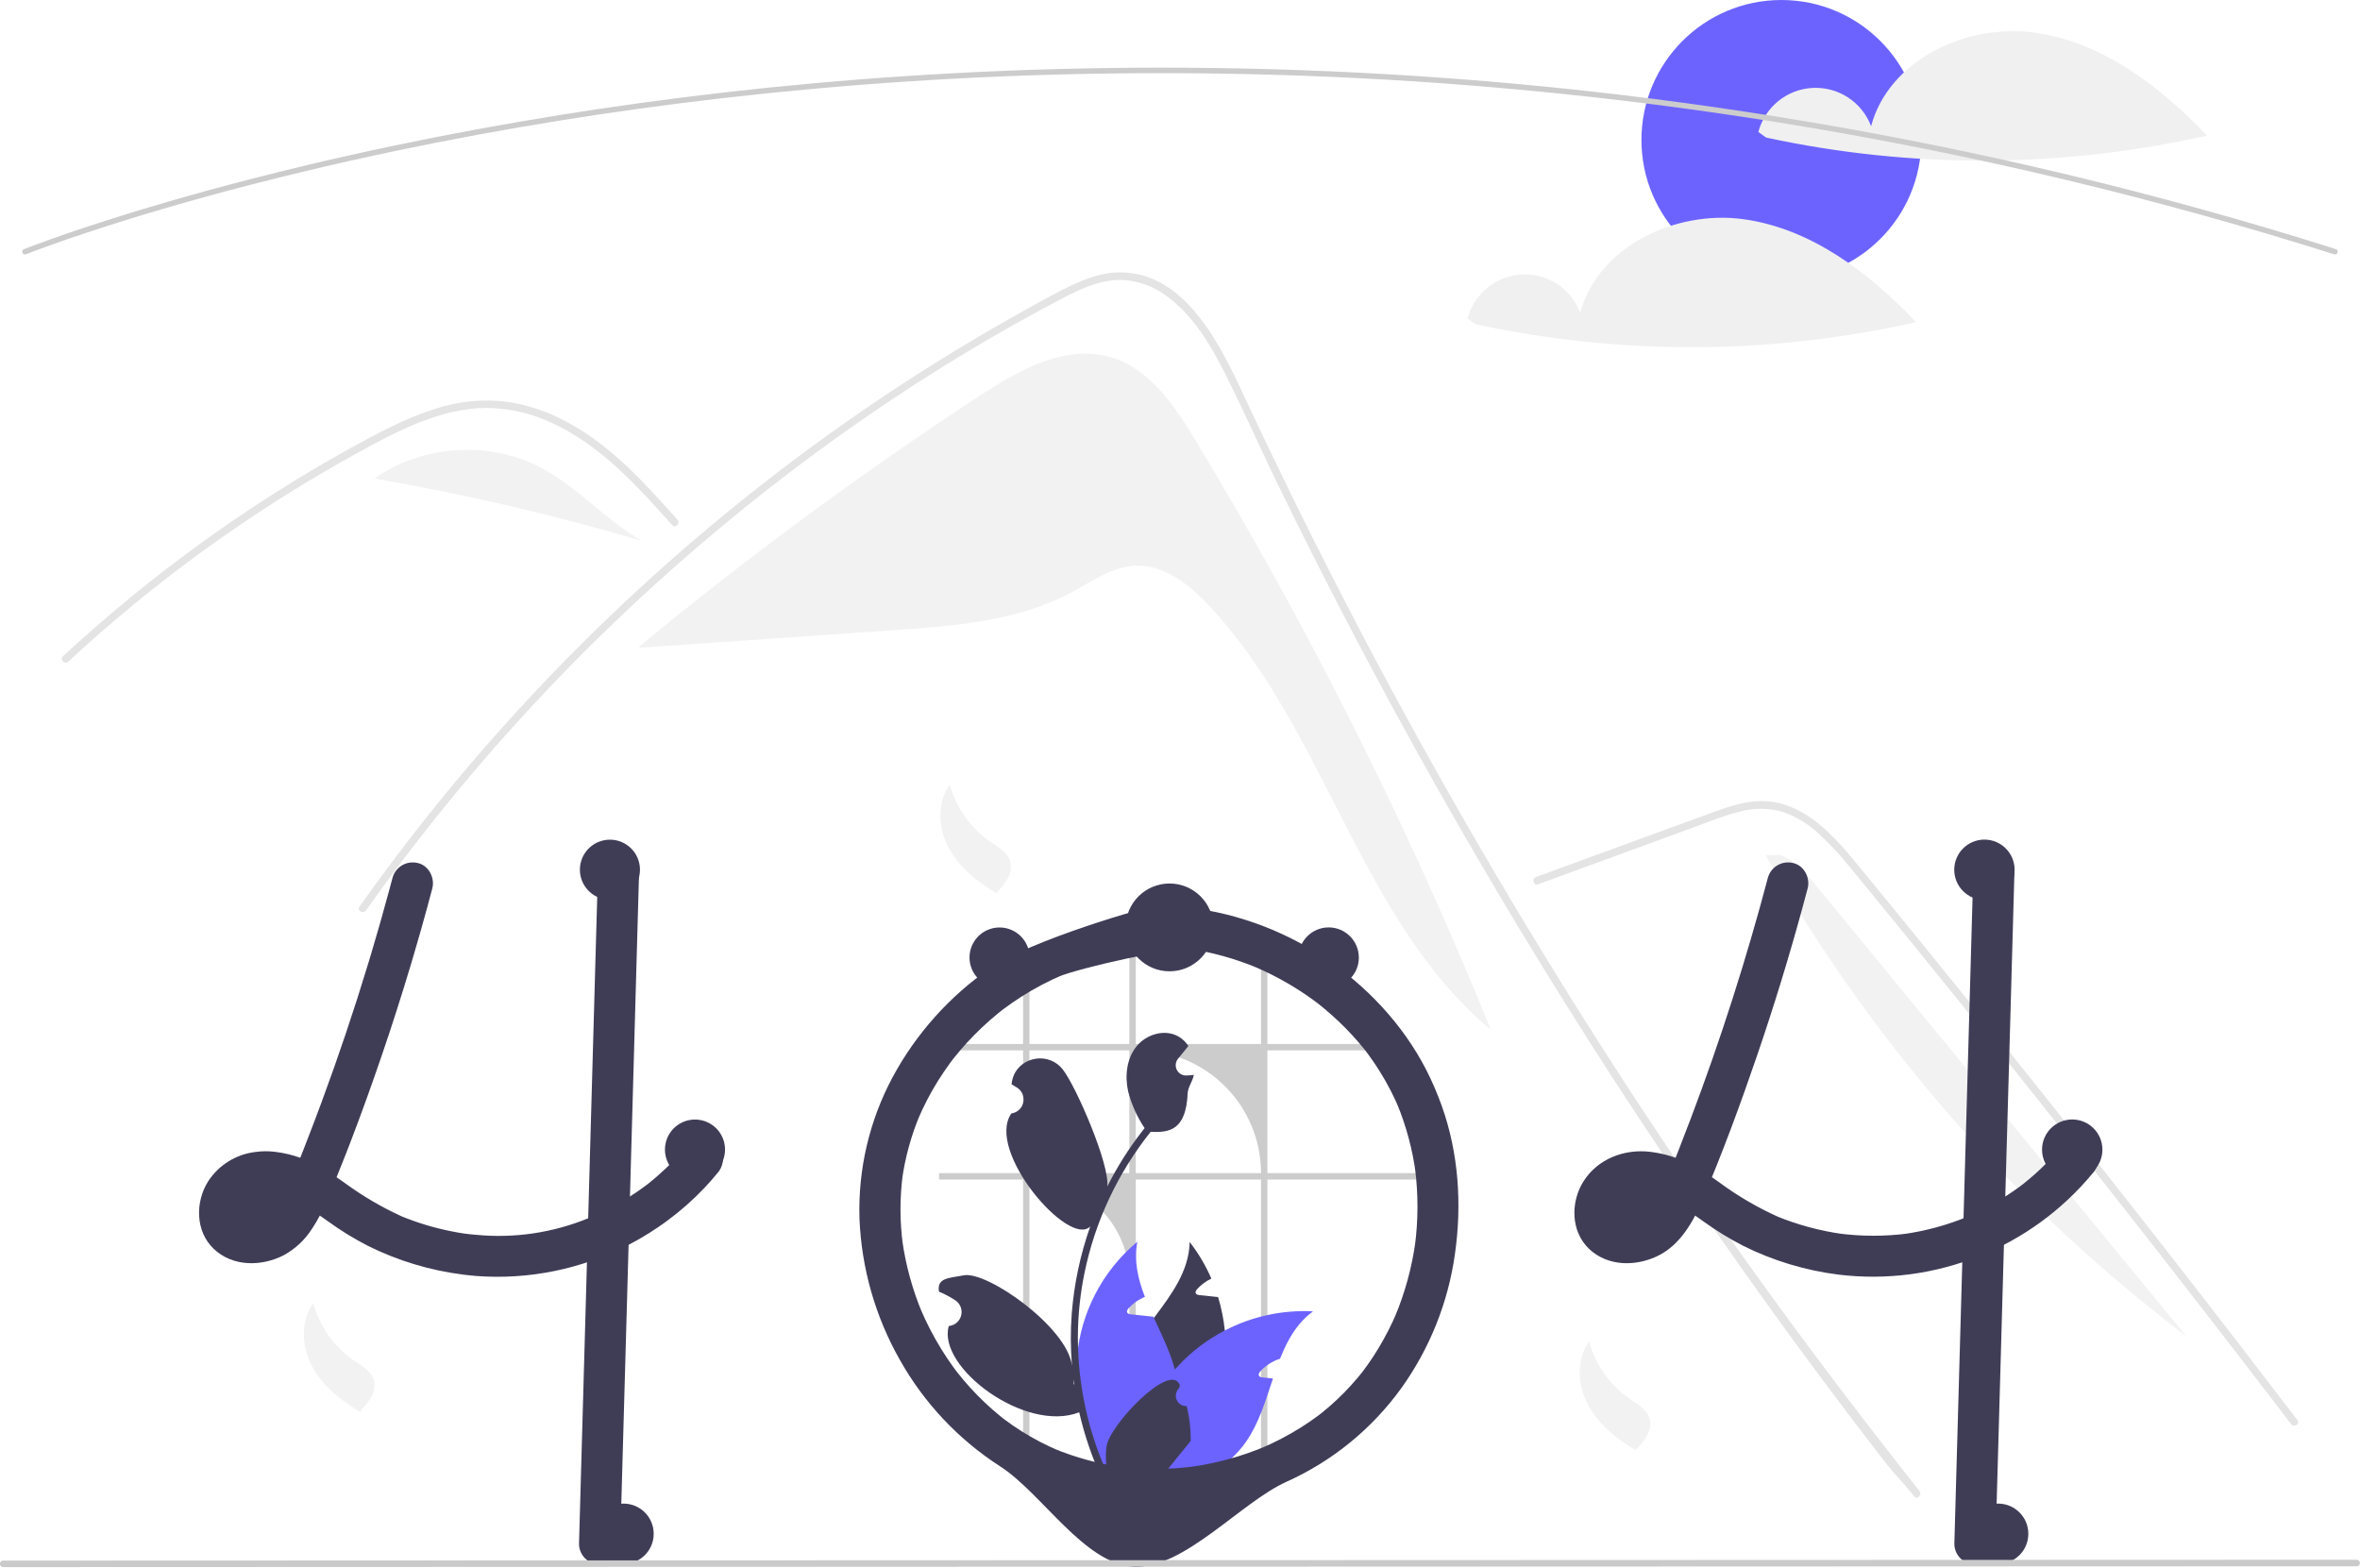
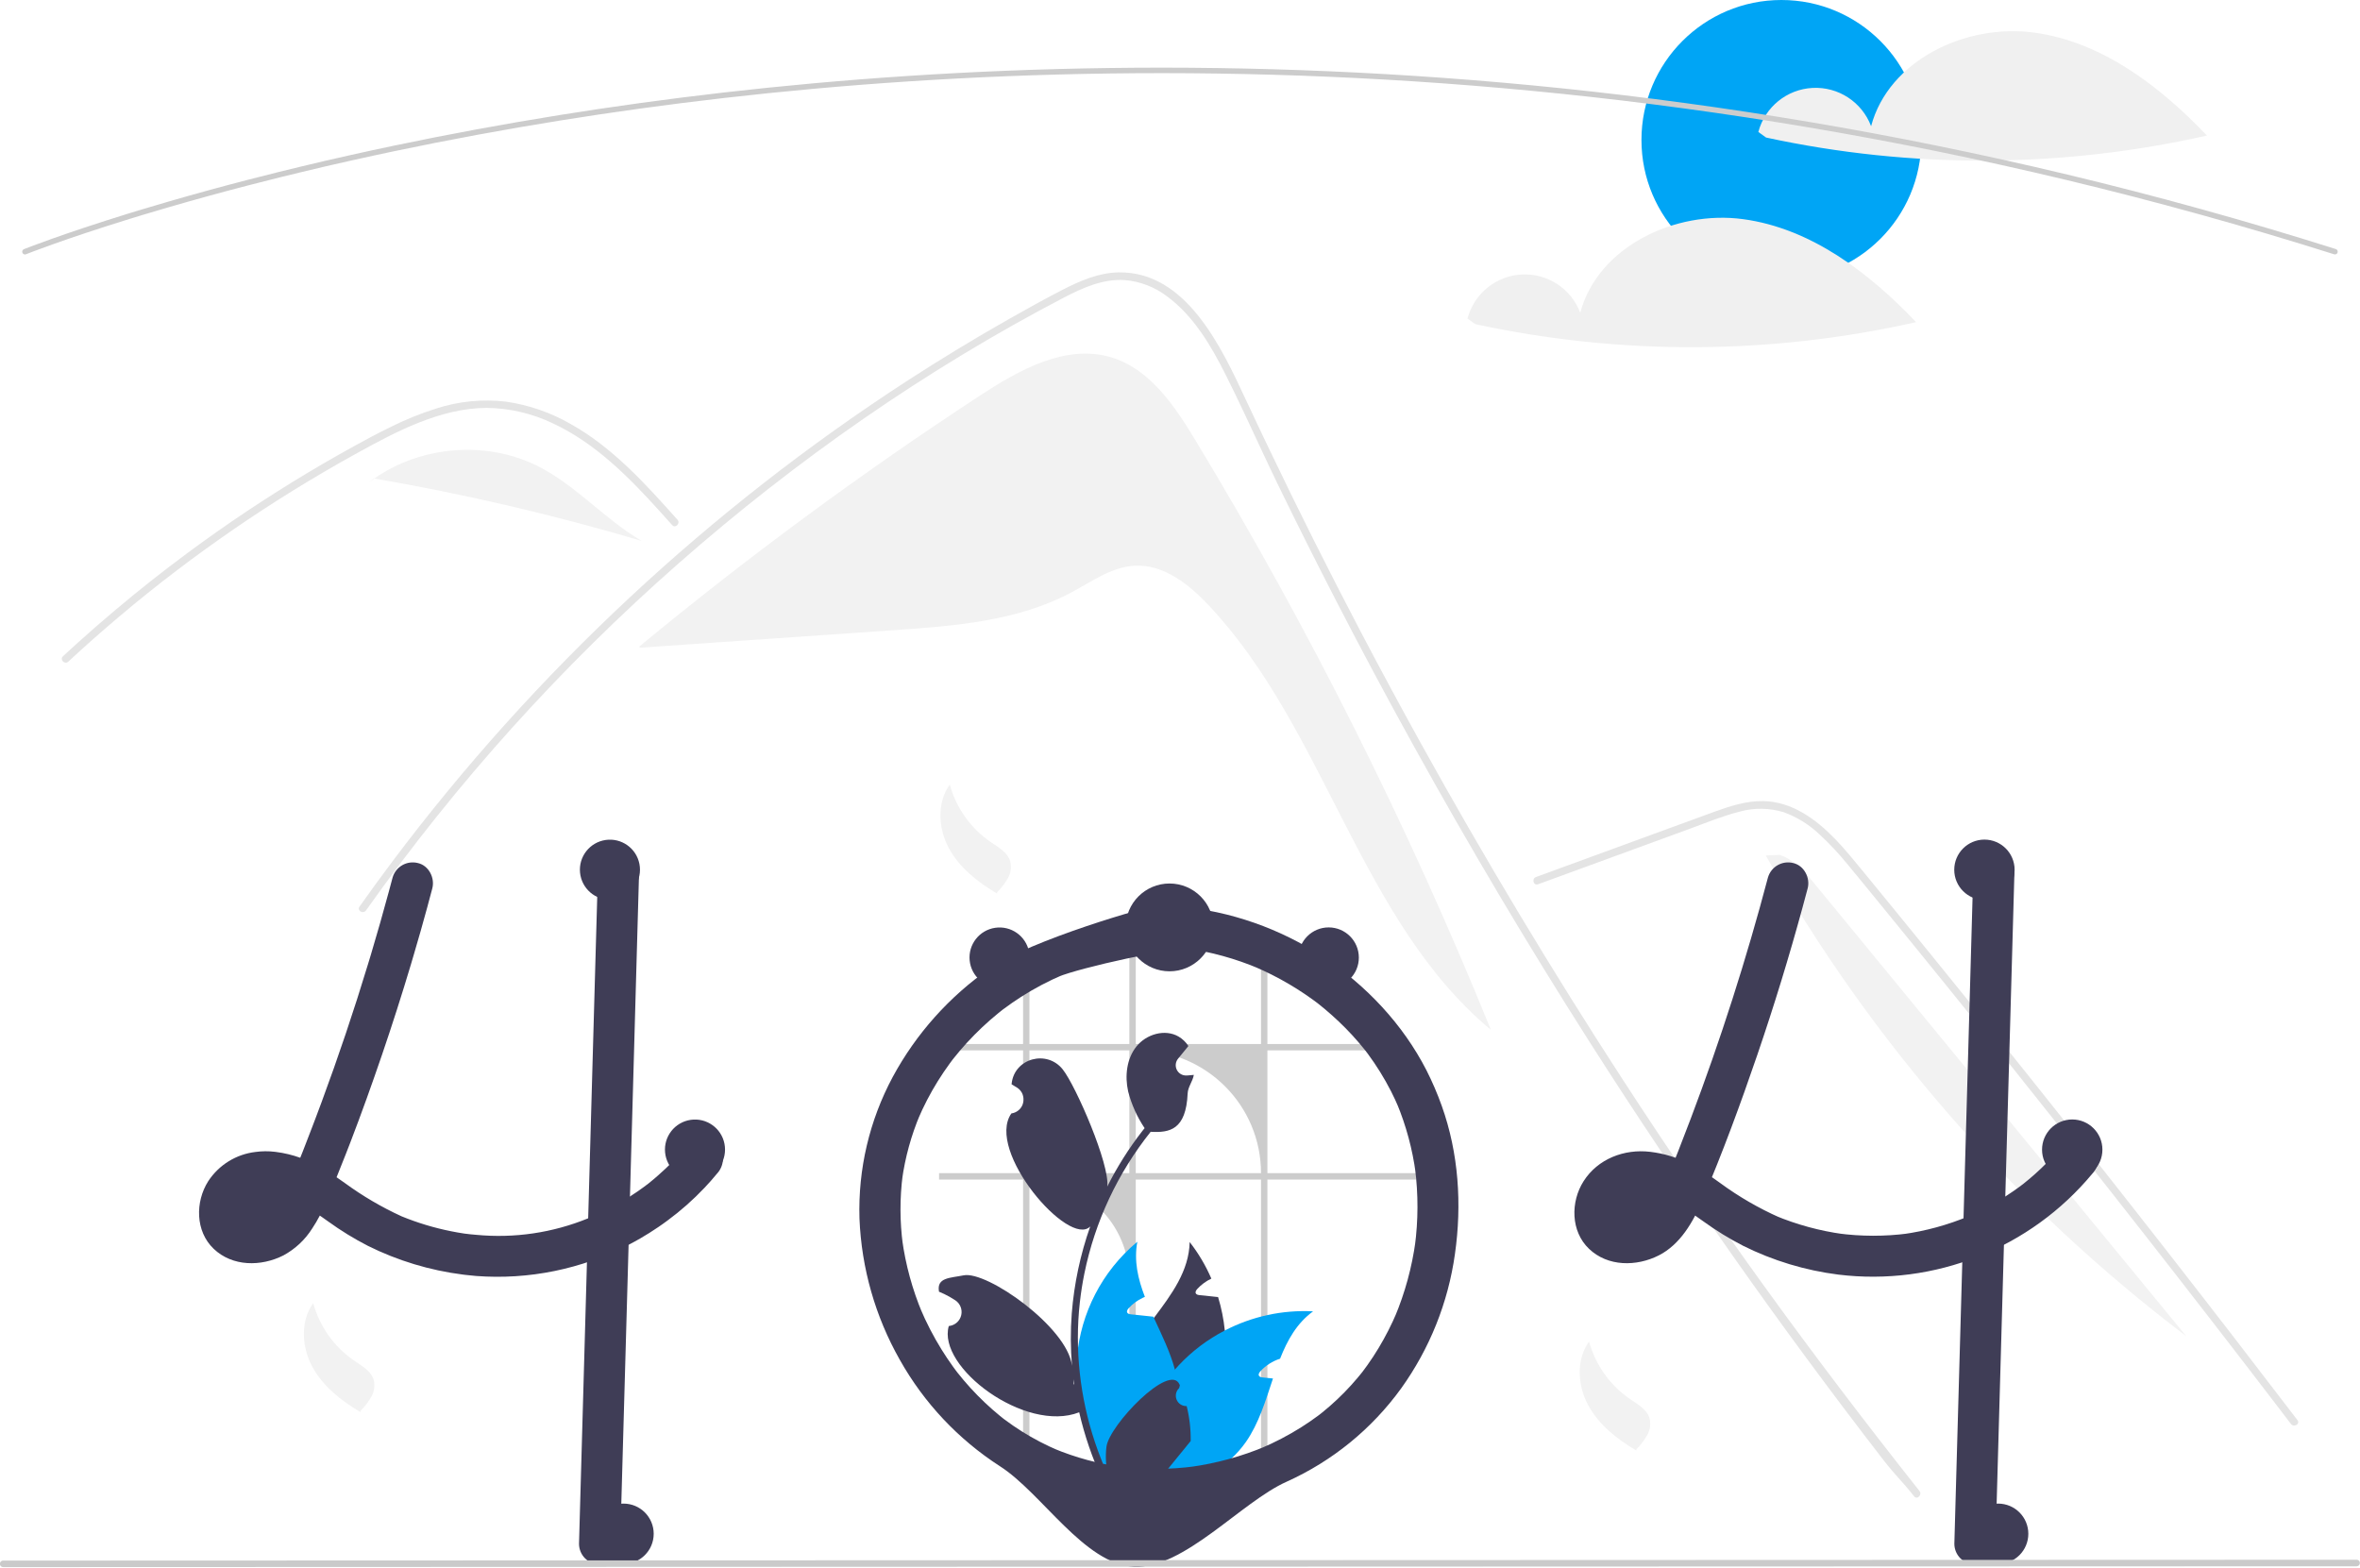
<svg xmlns="http://www.w3.org/2000/svg" data-name="Layer 1" width="860.131" height="571.148" viewBox="0 0 860.131 571.148">
  <path d="M605.67,324.953c-7.669-12.684-16.757-26.228-30.99-30.37-16.482-4.796-33.413,4.732-47.775,14.135a1392.157,1392.157,0,0,0-123.893,91.283l.043.492q46.226-3.188,92.451-6.376c22.265-1.535,45.296-3.283,64.972-13.816,7.467-3.997,14.745-9.336,23.206-9.708,10.512-.462,19.677,6.879,26.88,14.549,42.607,45.371,54.937,114.754,102.738,154.616A1516.995,1516.995,0,0,0,605.67,324.953Z" transform="translate(-169.9343 -164.426)" fill="#f2f2f2" />
  <path d="M867.571,709.781c-4.712-5.95-6.637-7.343-11.285-13.348q-56.764-73.416-106.708-151.792-33.924-53.23-64.483-108.504-14.549-26.278-28.3-52.969-10.67-20.695-20.865-41.638c-1.944-3.988-3.832-7.994-5.711-12.009-4.428-9.442-8.773-18.93-13.439-28.244-5.317-10.616-11.789-21.745-21.553-28.877a29.405,29.405,0,0,0-15.319-5.895c-7.948-.513-15.282,2.769-22.176,6.353-50.439,26.301-97.659,59.276-140.37,96.798A730.778,730.778,0,0,0,303.322,496.247c-1.008,1.439-3.392.064-2.374-1.384q6.009-8.498,12.257-16.813A734.817,734.817,0,0,1,500.805,303.064q18.248-11.826,37.183-22.542c6.362-3.603,12.752-7.16,19.251-10.497,6.371-3.273,13.137-6.215,20.416-6.325,24.77-.385,37.595,27.667,46.405,46.542q4.153,8.911,8.406,17.766,16.075,33.621,33.387,66.628,10.685,20.379,21.837,40.52,34.707,62.718,73.779,122.897c34.506,53.143,68.737,100.089,108.046,149.785C870.596,709.213,868.662,711.175,867.571,709.781Z" transform="translate(-169.9343 -164.426)" fill="#e4e4e4" />
  <path d="M414.916,355.804c-1.439-1.604-2.869-3.209-4.318-4.813-11.422-12.633-23.679-25.118-39.364-32.361a57.11,57.11,0,0,0-23.927-5.546c-8.562.028-16.932,2.273-24.843,5.418-3.74,1.494-7.398,3.19-11.001,4.996-4.116,2.072-8.159,4.281-12.183,6.509q-11.331,6.27-22.368,13.091-21.961,13.572-42.546,29.216-10.671,8.113-20.902,16.758-9.516,8.031-18.646,16.492c-1.302,1.201-3.245-.743-1.944-1.943,1.604-1.494,3.227-2.979,4.85-4.446q6.875-6.215,13.971-12.193,12.939-10.918,26.549-20.993,21.163-15.676,43.783-29.225,11.304-6.765,22.918-12.963c2.338-1.247,4.703-2.466,7.096-3.621a113.116,113.116,0,0,1,16.868-6.866,60.006,60.006,0,0,1,25.476-2.503,66.327,66.327,0,0,1,23.505,8.131c15.401,8.608,27.346,21.919,38.97,34.909C418.033,355.171,416.099,357.124,414.916,355.804Z" transform="translate(-169.9343 -164.426)" fill="#e4e4e4" />
  <path d="M730.477,486.711l36.905-13.498,18.323-6.702c5.968-2.183,11.921-4.667,18.09-6.23a28.539,28.539,0,0,1,16.374.209,37.738,37.738,0,0,1,12.771,7.917,103.64,103.64,0,0,1,10.475,11.186c3.989,4.794,7.92,9.639,11.868,14.467q24.441,29.891,48.563,60.041,24.121,30.15,47.92,60.556,23.857,30.48,47.385,61.216,2.882,3.765,5.76,7.534c1.06,1.388,3.449.02,2.375-1.388Q983.582,650.974,959.549,620.184q-24.092-30.864-48.516-61.466-24.424-30.601-49.179-60.937-6.167-7.558-12.354-15.099c-3.48-4.241-6.92-8.527-10.736-12.474-7.005-7.245-15.758-13.648-26.234-13.822-6.16-.102-12.121,1.852-17.844,3.923-6.17,2.232-12.325,4.506-18.486,6.759l-37.163,13.592-9.291,3.398c-1.649.603-.937,3.262.731,2.652Z" transform="translate(-169.9343 -164.426)" fill="#e4e4e4" />
  <path d="M366.377,334.526c-18.754-9.639-42.771-7.751-60.005,4.291a855.847,855.847,0,0,1,97.371,22.726C390.46,353.759,380.07,341.563,366.377,334.526Z" transform="translate(-169.9343 -164.426)" fill="#f2f2f2" />
  <path d="M306.188,338.784l-3.61,2.935c1.221-1.027,2.491-1.99,3.795-2.901C306.311,338.807,306.249,338.795,306.188,338.784Z" transform="translate(-169.9343 -164.426)" fill="#f2f2f2" />
  <path d="M831.549,486.846c-3.633-4.422-7.56-9.052-12.994-10.848l-5.073.2A575.436,575.436,0,0,0,966.749,651.418Q899.149,569.132,831.549,486.846Z" transform="translate(-169.9343 -164.426)" fill="#f2f2f2" />
  <path d="M516.084,450.367A37.481,37.481,0,0,0,531.015,471.325c2.82,1.92,6.157,3.762,7.122,7.035a8.379,8.379,0,0,1-.874,6.15,24.884,24.884,0,0,1-3.861,5.041l-.137.512c-6.998-4.147-13.656-9.393-17.522-16.551s-4.406-16.539.341-23.145" transform="translate(-169.9343 -164.426)" fill="#f2f2f2" />
  <path d="M749.084,653.367A37.481,37.481,0,0,0,764.015,674.325c2.82,1.92,6.157,3.762,7.122,7.035a8.379,8.379,0,0,1-.874,6.15,24.884,24.884,0,0,1-3.861,5.041l-.137.512c-6.998-4.147-13.656-9.393-17.522-16.551s-4.406-16.539.341-23.145" transform="translate(-169.9343 -164.426)" fill="#f2f2f2" />
  <path d="M284.084,639.367A37.481,37.481,0,0,0,299.015,660.325c2.82,1.92,6.157,3.762,7.122,7.035a8.379,8.379,0,0,1-.874,6.15,24.884,24.884,0,0,1-3.861,5.041l-.137.512c-6.998-4.147-13.656-9.393-17.522-16.551s-4.406-16.539.341-23.145" transform="translate(-169.9343 -164.426)" fill="#f2f2f2" />
-   <circle cx="649.249" cy="51" r="51" fill="#6c63ff" />
+   <circle cx="649.249" cy="51" r="51" fill="#00a5f5" />
  <path d="M911.219,176.296c-24.717-3.341-52.935,10.019-59.341,34.124a21.597,21.597,0,0,0-41.094,2.109l2.83,2.027a372.275,372.275,0,0,0,160.659-.726C957.079,195.76,935.935,179.637,911.219,176.296Z" transform="translate(-169.9343 -164.426)" fill="#f0f0f0" />
  <path d="M805.219,244.296c-24.717-3.341-52.935,10.019-59.341,34.124a21.597,21.597,0,0,0-41.094,2.109l2.83,2.027a372.275,372.275,0,0,0,160.659-.726C851.079,263.76,829.935,247.637,805.219,244.296Z" transform="translate(-169.9343 -164.426)" fill="#f0f0f0" />
  <path d="M1020.946,257.154a.982.982,0,0,1-.302-.047C756.237,173.489,523.199,184.424,374.264,208.321c-20.269,3.251-40.591,7.006-60.404,11.161-5.058,1.06-10.306,2.195-15.597,3.378-6.319,1.407-12.554,2.856-18.532,4.306q-3.873.917-7.595,1.849c-3.758.928-7.572,1.895-11.66,2.957-4.568,1.178-9.209,2.413-13.797,3.672a.442.442,0,0,1-.051.015l0.0.001c-5.183,1.415-10.338,2.871-15.323,4.325-2.698.779-5.304,1.548-7.799,2.307-.279.077-.526.151-.776.228l-.536.163c-.311.095-.617.188-.924.275l-.02.006 0.0.001-.812.252c-.968.293-1.912.579-2.841.864-24.545,7.566-38.038,12.949-38.171,13.002a1,1,0,1,1-.744-1.856c.134-.053,13.693-5.463,38.328-13.058.932-.286,1.879-.572,2.85-.866l.754-.234c.026-.01.052-.018.078-.025.305-.087.61-.18.919-.273l.537-.163c.268-.081.531-.161.801-.235,2.479-.754,5.093-1.524,7.798-2.307,4.987-1.455,10.147-2.911,15.334-4.328.016-.006.033-.01.049-.015v-.001c4.604-1.263,9.263-2.503,13.845-3.685,4.094-1.063,7.915-2.032,11.68-2.962q3.738-.93,7.609-1.853c5.985-1.451,12.233-2.902,18.563-4.312,5.299-1.184,10.556-2.322,15.622-3.383,19.843-4.162,40.198-7.923,60.497-11.179C523.096,182.415,756.467,171.463,1021.246,255.201a1.0 1,0,0,1-.301,1.953Z" transform="translate(-169.9343 -164.426)" fill="#ccc" />
  <path d="M432.923,584.266a6.729,6.729,0,0,0-1.7-2.67,6.43,6.43,0,0,0-.92-.71c-2.61-1.74-6.51-2.13-8.99,0a5.81,5.81,0,0,0-.69.71q-1.11,1.365-2.28,2.67c-1.28,1.46-2.59,2.87-3.96,4.24-.39.38-.78.77-1.18,1.15-.23.23-.46.45-.69.67-.88.84-1.78,1.65-2.69,2.45-.48.43-.96.85-1.45,1.26-.73.61-1.46,1.22-2.2,1.81-.07.05-.14.1-.21.16-.02.01-.03.03-.05.04-.01,0-.02,0-.03.02a.179.179,0,0,0-.07.05c-.22.15-.37.25-.48.34.04-.02.08-.05.12-.07-.18.14-.37.28-.55.42-1.75,1.29-3.54,2.53-5.37,3.69a99.21,99.21,0,0,1-14.22,7.55c-.33.13-.67.27-1.01.4a85.97,85.97,0,0,1-40.85,6.02q-2.13-.165-4.26-.45c-1.64-.24-3.27-.53-4.89-.86a97.932,97.932,0,0,1-18.02-5.44,118.652,118.652,0,0,1-20.66-12.12c-1-.71-2.01-1.42-3.02-2.11,1.15-2.82,2.28-5.64,3.38-8.48.55-1.37,1.08-2.74,1.6-4.12,4.09-10.63,7.93-21.36,11.61-32.13q5.58-16.365,10.53-32.92.51-1.68.99-3.36,2.595-8.745,4.98-17.53c.15-.57.31-1.13.45-1.7q.69-2.52,1.35-5.04c1-3.79-1.26-8.32-5.24-9.23a7.634,7.634,0,0,0-9.22,5.24c-.43,1.62-.86,3.23-1.3,4.85q-3.165,11.745-6.66,23.41-.51,1.68-1.02,3.36-7.71,25.41-16.93,50.31-1.11,3.015-2.25,6.01c-.37.98-.74,1.96-1.12,2.94-.73,1.93-1.48,3.86-2.23,5.79-.43,1.13-.87,2.26-1.31,3.38-.29.71-.57,1.42-.85,2.12a41.809,41.809,0,0,0-8.81-2.12l-.48-.06a27.397,27.397,0,0,0-7.01.06,23.914,23.914,0,0,0-17.24,10.66c-4.77,7.51-4.71,18.25,1.98,24.63,6.89,6.57,17.32,6.52,25.43,2.41a28.351,28.351,0,0,0,10.52-9.86,50.569,50.569,0,0,0,2.74-4.65c.21.14.42.28.63.43.8.56,1.6,1.13,2.39,1.69a111.738,111.738,0,0,0,14.51,8.91,108.359,108.359,0,0,0,34.62,10.47c.27.03.53.07.8.1,1.33.17,2.67.3,4.01.41a103.782,103.782,0,0,0,55.58-11.36q2.175-1.125,4.31-2.36,3.315-1.92,6.48-4.08c1.15-.78,2.27-1.57,3.38-2.4a101.042,101.042,0,0,0,13.51-11.95q2.355-2.475,4.51-5.11a8.061,8.061,0,0,0,2.2-5.3A7.564,7.564,0,0,0,432.923,584.266Zm-165.59,23.82c.21-.15.42-.31.62-.47C267.893,607.766,267.603,607.936,267.333,608.086Zm3.21-3.23c-.23.26-.44.52-.67.78a23.366,23.366,0,0,1-2.25,2.2c-.11.1-.23.2-.35.29a.01.01,0,0,0-.01.01,3.804,3.804,0,0,0-.42.22q-.645.39-1.32.72a17.005,17.005,0,0,1-2.71.75,16.799,16.799,0,0,1-2.13.02h-.02a14.823,14.823,0,0,1-1.45-.4c-.24-.12-.47-.26-.7-.4-.09-.08-.17-.16-.22-.21a2.44,2.44,0,0,1-.27-.29.01.01,0,0,0-.01-.01c-.11-.2-.23-.4-.34-.6a.031.031,0,0,1-.01-.02c-.08-.25-.15-.51-.21-.77a12.511,12.511,0,0,1,.01-1.37,13.467,13.467,0,0,1,.54-1.88,11.068,11.068,0,0,1,.69-1.26c.02-.04.12-.2.23-.38.01-.01.01-.01.01-.02.15-.17.3-.35.46-.51.27-.3.56-.56.85-.83a18.022,18.022,0,0,1,1.75-1.01,19.481,19.481,0,0,1,2.93-.79,24.989,24.989,0,0,1,4.41.04,30.301,30.301,0,0,1,4.1,1.01,36.945,36.945,0,0,1-2.77,4.54C270.623,604.746,270.583,604.806,270.543,604.856Zm-11.12-3.29a2.18,2.18,0,0,1-.31.39A1.409,1.409,0,0,1,259.423,601.566Z" transform="translate(-169.9343 -164.426)" fill="#3f3d56" />
  <path d="M402.863,482.136q-.135,4.71-.27,9.42-.285,10.455-.59,20.92-.315,11.775-.66,23.54-.165,6.075-.34,12.15-.465,16.365-.92,32.72c-.03,1.13-.07,2.25-.1,3.38q-.225,8.115-.45,16.23-.255,8.805-.5,17.61-.18,6.6-.37,13.21-1.35,47.895-2.7,95.79a7.648,7.648,0,0,1-7.5,7.5,7.561,7.561,0,0,1-7.5-7.5q.75-26.94,1.52-53.88.675-24.36,1.37-48.72.225-8.025.45-16.06.345-12.09.68-24.18c.03-1.13.07-2.25.1-3.38.02-.99.05-1.97.08-2.96q.66-23.475,1.32-46.96.27-9.24.52-18.49.3-10.545.6-21.08c.09-3.09.17-6.17.26-9.26a7.648,7.648,0,0,1,7.5-7.5A7.561,7.561,0,0,1,402.863,482.136Z" transform="translate(-169.9343 -164.426)" fill="#3f3d56" />
  <path d="M814.291,484.217a893.238,893.238,0,0,1-28.161,87.941c-3.007,7.946-6.083,15.877-9.371,23.712l.756-1.792a54.583,54.583,0,0,1-5.59,10.612q-.229.321-.467.636,1.166-1.49.443-.589c-.254.301-.505.602-.768.895a23.664,23.664,0,0,1-2.249,2.203q-.301.258-.612.504l.938-.729c-.109.257-.873.597-1.111.743a18.254,18.254,0,0,1-2.405,1.219l1.792-.756a19.086,19.086,0,0,1-4.231,1.161l1.994-.268a17.021,17.021,0,0,1-4.298.046l1.994.268a14.002,14.002,0,0,1-3.405-.917l1.792.756a12.012,12.012,0,0,1-1.679-.896c-.271-.177-1.105-.809-.015.025,1.133.866.146.074-.088-.156-.194-.192-.37-.4-.56-.595-.882-.905.996,1.557.397.499a18.182,18.182,0,0,1-.878-1.637l.756,1.792a11.925,11.925,0,0,1-.728-2.651l.268,1.994a13.651,13.651,0,0,1-.003-3.405l-.268,1.994a15.964,15.964,0,0,1,.995-3.68l-.756,1.792a16.729,16.729,0,0,1,1.178-2.298,6.729,6.729,0,0,1,.729-1.071c.049.016-1.269,1.513-.569.757.183-.198.354-.406.539-.602.296-.314.614-.601.926-.898,1.045-.994-1.462.966-.257.179a19.049,19.049,0,0,1,2.749-1.499l-1.792.756a20.311,20.311,0,0,1,4.995-1.34l-1.994.268a25.628,25.628,0,0,1,6.461.076l-1.994-.268a33.211,33.211,0,0,1,7.892,2.22l-1.792-.756c5.39,2.314,10.163,5.749,14.928,9.118a111.95,111.95,0,0,0,14.506,8.906,108.388,108.388,0,0,0,34.622,10.474,103.933,103.933,0,0,0,92.586-36.752,8.078,8.078,0,0,0,2.197-5.303,7.632,7.632,0,0,0-2.197-5.303c-2.752-2.526-7.949-3.239-10.607,0a95.636,95.636,0,0,1-8.107,8.727q-2.017,1.914-4.142,3.71-1.214,1.026-2.461,2.011c-.393.311-1.619,1.138.263-.197-.431.306-.845.64-1.271.955a99.269,99.269,0,0,1-20.332,11.565l1.792-.756a96.836,96.836,0,0,1-24.171,6.622l1.994-.268a97.643,97.643,0,0,1-25.754-.038l1.994.268a99.8,99.8,0,0,1-24.857-6.77l1.792.756a116.025,116.025,0,0,1-21.736-12.591,86.877,86.877,0,0,0-11.113-6.994,42.824,42.824,0,0,0-14.438-4.389c-9.439-1.111-19.057,2.566-24.246,10.72-4.776,7.505-4.714,18.244,1.974,24.625,6.888,6.572,17.318,6.517,25.436,2.406,7.817-3.959,12.513-12.185,15.815-19.942,7.431-17.455,14.01-35.314,20.14-53.263q9.097-26.637,16.499-53.813.917-3.366,1.807-6.739c1.001-3.789-1.261-8.32-5.238-9.226a7.633,7.633,0,0,0-9.226,5.238Z" transform="translate(-169.9343 -164.426)" fill="#3f3d56" />
  <path d="M889.124,482.136l-2.7,95.793-2.685,95.294-1.518,53.884a7.565,7.565,0,0,0,7.5,7.5,7.649,7.649,0,0,0,7.5-7.5l2.7-95.793,2.685-95.294,1.518-53.884a7.565,7.565,0,0,0-7.5-7.5,7.649,7.649,0,0,0-7.5,7.5Z" transform="translate(-169.9343 -164.426)" fill="#3f3d56" />
  <path d="M629.526,700.361h2.329V594.319h54.329v-2.323H631.855V547.252H673.81q-.923-1.173-1.899-2.317H631.855V515.382c-.77-.328-1.547-.645-2.329-.944V544.935h-45.652V507.07c-.782.036-1.553.09-2.329.155v37.71h-36.42V516.684c-.782.346-1.553.711-2.317,1.093V544.935h-30.616v2.317h30.616v44.744h-30.616v2.323h30.616V700.361h2.317V594.319a36.413,36.413,0,0,1,36.42,36.42v69.622h2.329V594.319h45.652Zm-84.401-108.365V547.252h36.42v44.744Zm38.749,0V547.252h.914a44.741,44.741,0,0,1,44.738,44.744Z" transform="translate(-169.9343 -164.426)" opacity="0.2" />
  <path d="M615.303,668.566a63.059,63.059,0,0,1-20.05,33.7c-.74.64-1.48,1.26-2.25,1.87q-2.805.255-5.57.52c-1.53.14-3.04.29-4.54.43l-.27.03-.19-1.64-.76-6.64a37.623,37.623,0,0,1-3.3-32.44c2.64-7.12,7.42-13.41,12.12-19.65,6.49-8.62,12.8-17.14,13.03-27.65a60.544,60.544,0,0,1,7.9,13.33,16.432,16.432,0,0,0-5.12,3.77c-.41.45-.82,1.08-.54,1.62.24.46.84.57,1.36.63,1.25.13,2.51.26,3.76.39,1,.11,2,.21,3,.32a63.99,63.99,0,0,1,2.45,12.18A61.189,61.189,0,0,1,615.303,668.566Z" transform="translate(-169.9343 -164.426)" fill="#3f3d56" />
-   <path d="M648.503,642.356c-5.9,4.29-9.35,10.46-12.03,17.26a16.628,16.628,0,0,0-7.17,4.58c-.41.45-.82,1.08-.54,1.62.24.46.84.57,1.36.63,1.25.13,2.51.26,3.76.39-2.68,8.04-5.14,16.36-9.88,23.15a36.989,36.989,0,0,1-12.03,10.91,38.492,38.492,0,0,1-4.02,1.99q-7.62.585-14.95,1.25-2.805.255-5.57.52c-1.53.14-3.04.29-4.54.43q-.015-.825,0-1.65a63.304,63.304,0,0,1,15.25-39.86c.45-.52.91-1.03,1.38-1.54a61.792,61.792,0,0,1,16.81-12.7A62.654,62.654,0,0,1,648.503,642.356Z" transform="translate(-169.9343 -164.426)" fill="#6c63ff" />
-   <path d="M589.163,699.526l-1.15,3.4-.58,1.73c-1.53.14-3.04.29-4.54.43l-.27.03c-1.66.17-3.31.34-4.96.51-.43-.5-.86-1.01-1.28-1.53a62.03,62.03,0,0,1,8.07-87.11c-1.32,6.91.22,13.53,2.75,20.1-.27.11-.53.22-.78.34a16.432,16.432,0,0,0-5.12,3.77c-.41.45-.82,1.08-.54,1.62.24.46.84.57,1.36.63,1.25.13,2.51.26,3.76.39,1,.11,2,.21,3,.32q.705.075,1.41.15c.07.15.13.29.2.44,2.85,6.18,5.92,12.39,7.65,18.83a43.666,43.666,0,0,1,1.02,4.91A37.604,37.604,0,0,1,589.163,699.526Z" transform="translate(-169.9343 -164.426)" fill="#6c63ff" />
+   <path d="M648.503,642.356c-5.9,4.29-9.35,10.46-12.03,17.26a16.628,16.628,0,0,0-7.17,4.58c-.41.45-.82,1.08-.54,1.62.24.46.84.57,1.36.63,1.25.13,2.51.26,3.76.39-2.68,8.04-5.14,16.36-9.88,23.15a36.989,36.989,0,0,1-12.03,10.91,38.492,38.492,0,0,1-4.02,1.99q-7.62.585-14.95,1.25-2.805.255-5.57.52c-1.53.14-3.04.29-4.54.43q-.015-.825,0-1.65a63.304,63.304,0,0,1,15.25-39.86c.45-.52.91-1.03,1.38-1.54a61.792,61.792,0,0,1,16.81-12.7A62.654,62.654,0,0,1,648.503,642.356Z" transform="translate(-169.9343 -164.426)" fill="#00a5f5" />
+   <path d="M589.163,699.526l-1.15,3.4-.58,1.73c-1.53.14-3.04.29-4.54.43l-.27.03c-1.66.17-3.31.34-4.96.51-.43-.5-.86-1.01-1.28-1.53a62.03,62.03,0,0,1,8.07-87.11c-1.32,6.91.22,13.53,2.75,20.1-.27.11-.53.22-.78.34a16.432,16.432,0,0,0-5.12,3.77c-.41.45-.82,1.08-.54,1.62.24.46.84.57,1.36.63,1.25.13,2.51.26,3.76.39,1,.11,2,.21,3,.32q.705.075,1.41.15c.07.15.13.29.2.44,2.85,6.18,5.92,12.39,7.65,18.83a43.666,43.666,0,0,1,1.02,4.91A37.604,37.604,0,0,1,589.163,699.526Z" transform="translate(-169.9343 -164.426)" fill="#00a5f5" />
  <path d="M689.821,554.487c-8.609-16.792-21.946-30.921-37.632-41.304a114.237,114.237,0,0,0-52.563-18.38q-3.69-.335-7.399-.393c-2.921-.044-46.866,12.632-61.587,22.982a114.295,114.295,0,0,0-35.333,39.527,102.5,102.5,0,0,0-12.126,51.633,113.564,113.564,0,0,0,14.703,51.476,110.475,110.475,0,0,0,36.444,38.746C549.667,708.561,565.074,734.51,583.183,735.426c18.246.923,39.054-23.555,55.695-30.987a104.425,104.425,0,0,0,41.726-34.005,110.25,110.25,0,0,0,19.599-48.948c2.574-18.083,1.374-36.733-4.801-54.016a111.86,111.86,0,0,0-5.58-12.983c-1.78-3.505-6.996-4.796-10.261-2.691a7.68,7.68,0,0,0-2.691,10.261q1.568,3.088,2.915,6.278l-.756-1.792a101.151,101.151,0,0,1,6.876,25.538l-.268-1.994a109.229,109.229,0,0,1-.066,28.683l.268-1.994a109.734,109.734,0,0,1-7.555,27.674l.756-1.792a104.212,104.212,0,0,1-6.672,13.098q-1.923,3.186-4.081,6.222c-.632.888-1.283,1.761-1.939,2.631-.856,1.136,1.167-1.483.282-.369-.151.19-.3.38-.452.569q-.681.852-1.382,1.688a93.613,93.613,0,0,1-10.176,10.384q-1.366,1.192-2.778,2.331c-.469.378-.932.773-1.421,1.125.019-.013,1.58-1.199.656-.511-.29.216-.579.436-.87.652q-2.91,2.156-5.974,4.092a103.485,103.485,0,0,1-14.756,7.713l1.792-.756a109.215,109.215,0,0,1-27.597,7.552l1.994-.268a108.154,108.154,0,0,1-28.589.051l1.994.268a99.835,99.835,0,0,1-25.095-6.784l1.792.756a93.643,93.643,0,0,1-13.416-6.991q-3.174-2-6.184-4.247c-.286-.214-.57-.43-.855-.645-.915-.691.658.51.67.518a19.169,19.169,0,0,1-1.535-1.225q-1.454-1.184-2.861-2.422a101.989,101.989,0,0,1-10.493-10.709q-1.213-1.434-2.374-2.911c-.335-.426-.947-1.29.404.529-.178-.239-.362-.474-.542-.712q-.647-.858-1.276-1.728-2.203-3.048-4.188-6.246a109.29,109.29,0,0,1-7.805-15.108l.756,1.792a106.588,106.588,0,0,1-7.34-26.837l.268,1.994a97.866,97.866,0,0,1-.048-25.636l-.268,1.994A94.673,94.673,0,0,1,505.276,570.55l-.756,1.792a101.557,101.557,0,0,1,7.195-13.856q2.066-3.323,4.378-6.485.525-.718,1.062-1.428c.324-.428,1.215-1.493-.305.388.149-.184.293-.374.439-.56q1.269-1.608,2.6-3.165A107.402,107.402,0,0,1,530.772,536.215q1.474-1.292,2.995-2.529.691-.562,1.391-1.113c.187-.147.376-.291.562-.439-1.997,1.59-.555.433-.102.093q3.134-2.348,6.435-4.461a103.644,103.644,0,0,1,15.387-8.108l-1.792.756c7.76-3.258,42.141-10.949,48.394-10.11l-1.994-.268A106.225,106.225,0,0,1,628.768,517.419l-1.792-.756a110.313,110.313,0,0,1,12.6,6.329q3.043,1.784,5.967,3.763,1.384.937,2.738,1.915.677.489,1.346.989c.248.185.494.373.741.558,1.039.779-1.431-1.128-.342-.267a110.843,110.843,0,0,1,10.368,9.253q2.401,2.445,4.637,5.045,1.147,1.334,2.246,2.708c.364.455,1.605,2.101.084.085.372.493.747.982,1.114,1.479a97.977,97.977,0,0,1,8.392,13.538c1.793,3.498,6.987,4.802,10.261,2.691A7.677,7.677,0,0,0,689.821,554.487Z" transform="translate(-169.9343 -164.426)" fill="#3f3d56" />
  <path d="M602.431,676.882a3.78,3.78,0,0,1-2.739-6.551c.095-.379.164-.651.259-1.03q-.051-.124-.103-.247c-3.48-8.298-25.685,14.833-26.645,22.632a30.029,30.029,0,0,0,.527,10.328A120.392,120.392,0,0,1,562.778,652.01a116.202,116.202,0,0,1,.721-12.963q.597-5.293,1.657-10.511a121.787,121.787,0,0,1,24.151-51.616c6.874.384,12.898-.663,13.48-13.985.103-2.37,1.861-4.422,2.248-6.756-.656.086-1.323.14-1.979.183-.204.011-.42.021-.624.032l-.077.003a3.745,3.745,0,0,1-3.076-6.101q.425-.523.851-1.046c.43-.538.871-1.065,1.302-1.603a1.865,1.865,0,0,0,.14-.161c.495-.613.99-1.216,1.485-1.829a10.829,10.829,0,0,0-3.55-3.432c-4.959-2.905-11.801-.893-15.384,3.593-3.593,4.486-4.271,10.779-3.023,16.384a43.398,43.398,0,0,0,6.003,13.383c-.269.344-.549.678-.818,1.022a122.574,122.574,0,0,0-12.794,20.268c1.016-7.939-11.412-36.608-16.218-42.681-5.773-7.294-17.611-4.111-18.628,5.136q-.015.134-.029.268,1.071.604,2.096,1.282a5.127,5.127,0,0,1-2.067,9.33l-.105.016c-9.556,13.644,21.077,49.155,28.745,41.181a125.11,125.11,0,0,0-6.734,31.693,118.664,118.664,0,0,0,.086,19.16l-.032-.226C558.902,648.154,529.674,627.514,521.139,629.233c-4.917.99-9.76.765-9.013,5.725q.018.119.036.237a34.442,34.442,0,0,1,3.862,1.861q1.071.604,2.096,1.282a5.127,5.127,0,0,1-2.067,9.33l-.105.016c-.075.011-.14.022-.215.032-4.35,14.966,27.907,39.12,47.518,31.435h.011a125.075,125.075,0,0,0,8.402,24.528H601.679c.108-.334.204-.678.301-1.011a34.102,34.102,0,0,1-8.305-.495c2.227-2.733,4.454-5.487,6.681-8.219a1.861,1.861,0,0,0,.14-.161c1.13-1.398,2.27-2.786,3.399-4.185l.001-.002a49.952,49.952,0,0,0-1.464-12.725Zm-34.371-67.613.016-.021-.016.043Zm-6.648,59.932-.258-.581c.011-.42.011-.839,0-1.269,0-.118-.021-.237-.021-.355.097.742.183,1.485.29,2.227Z" transform="translate(-169.9343 -164.426)" fill="#3f3d56" />
  <circle cx="95.249" cy="439" r="11" fill="#3f3d56" />
  <circle cx="227.249" cy="559" r="11" fill="#3f3d56" />
  <circle cx="728.249" cy="559" r="11" fill="#3f3d56" />
  <circle cx="755.249" cy="419" r="11" fill="#3f3d56" />
  <circle cx="723.249" cy="317" r="11" fill="#3f3d56" />
  <path d="M434.183,583.426a10.949,10.949,0,1,1-.21-2.16A10.992,10.992,0,0,1,434.183,583.426Z" transform="translate(-169.9343 -164.426)" fill="#3f3d56" />
  <circle cx="484.249" cy="349" r="11" fill="#3f3d56" />
  <path d="M545.183,513.426a10.949,10.949,0,1,1-.21-2.16A10.992,10.992,0,0,1,545.183,513.426Z" transform="translate(-169.9343 -164.426)" fill="#3f3d56" />
  <path d="M403.183,481.426a10.949,10.949,0,1,1-.21-2.16A10.992,10.992,0,0,1,403.183,481.426Z" transform="translate(-169.9343 -164.426)" fill="#3f3d56" />
  <circle cx="599.249" cy="443" r="11" fill="#3f3d56" />
  <circle cx="426.249" cy="338" r="16" fill="#3f3d56" />
  <path d="M1028.875,735.267l-857.75.307a1.191,1.191,0,1,1,0-2.381l857.75-.307a1.191,1.191,0,0,1,0,2.381Z" transform="translate(-169.9343 -164.426)" fill="#cacaca" />
</svg>
